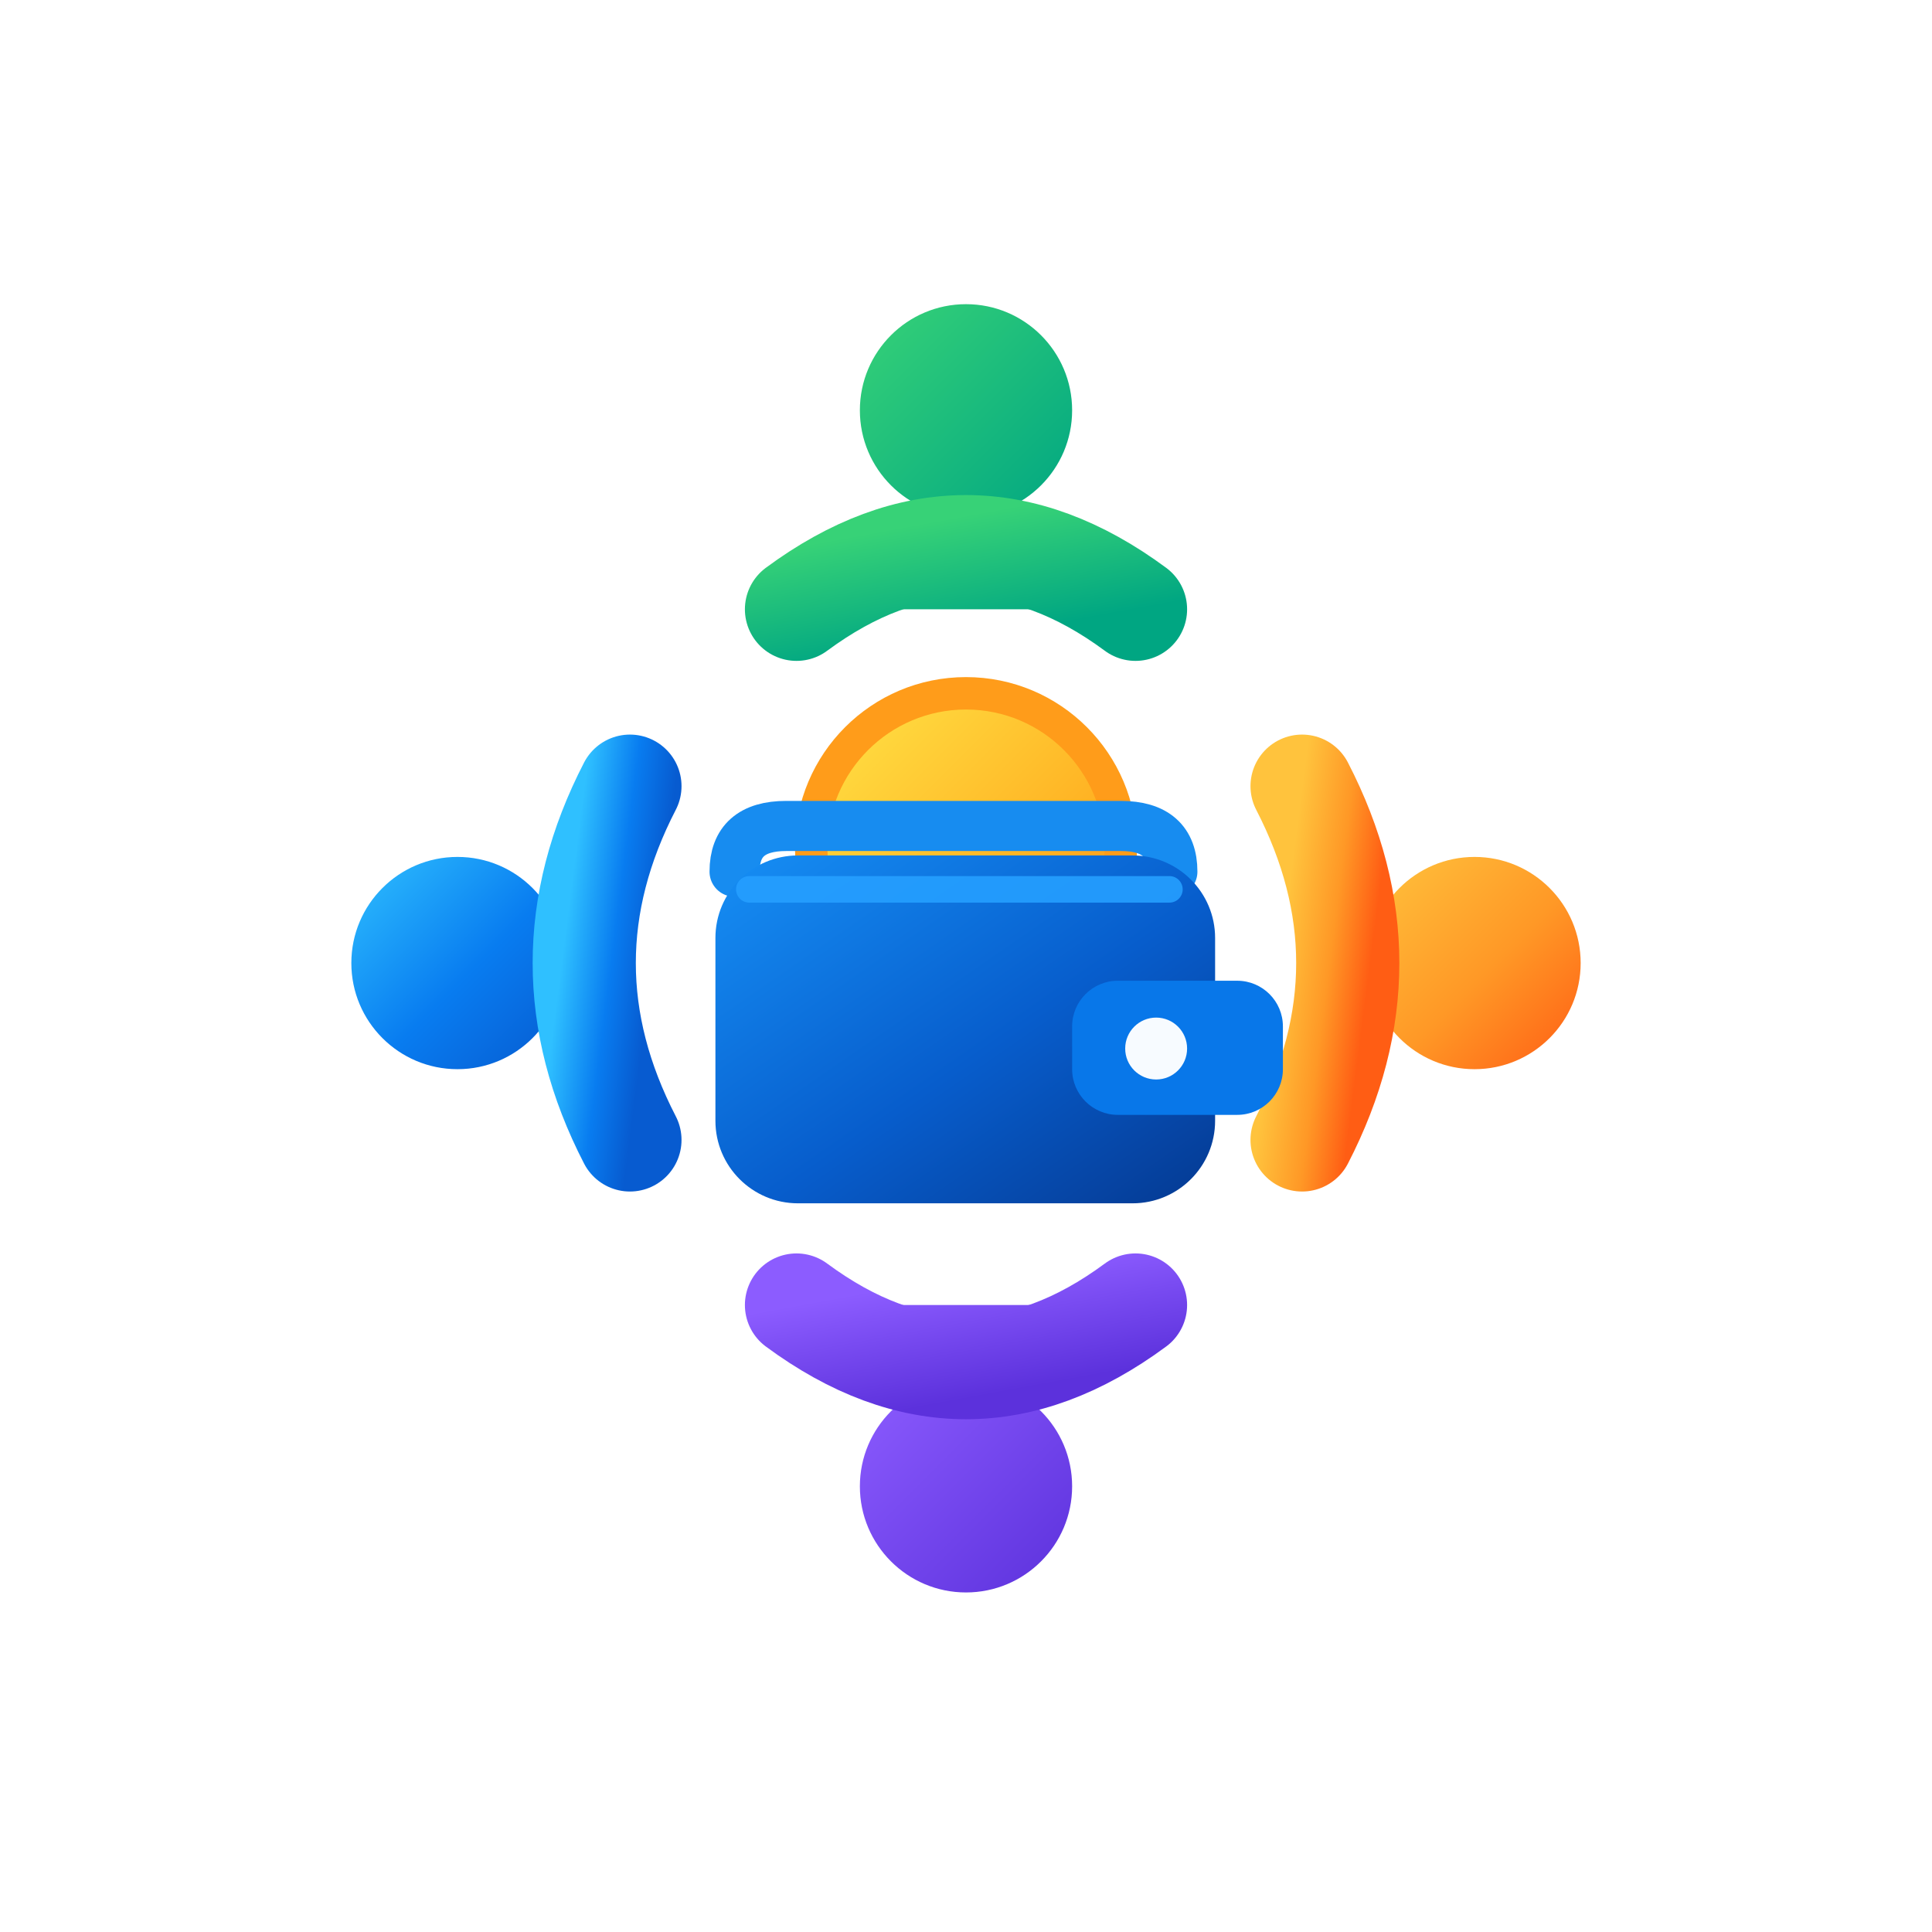
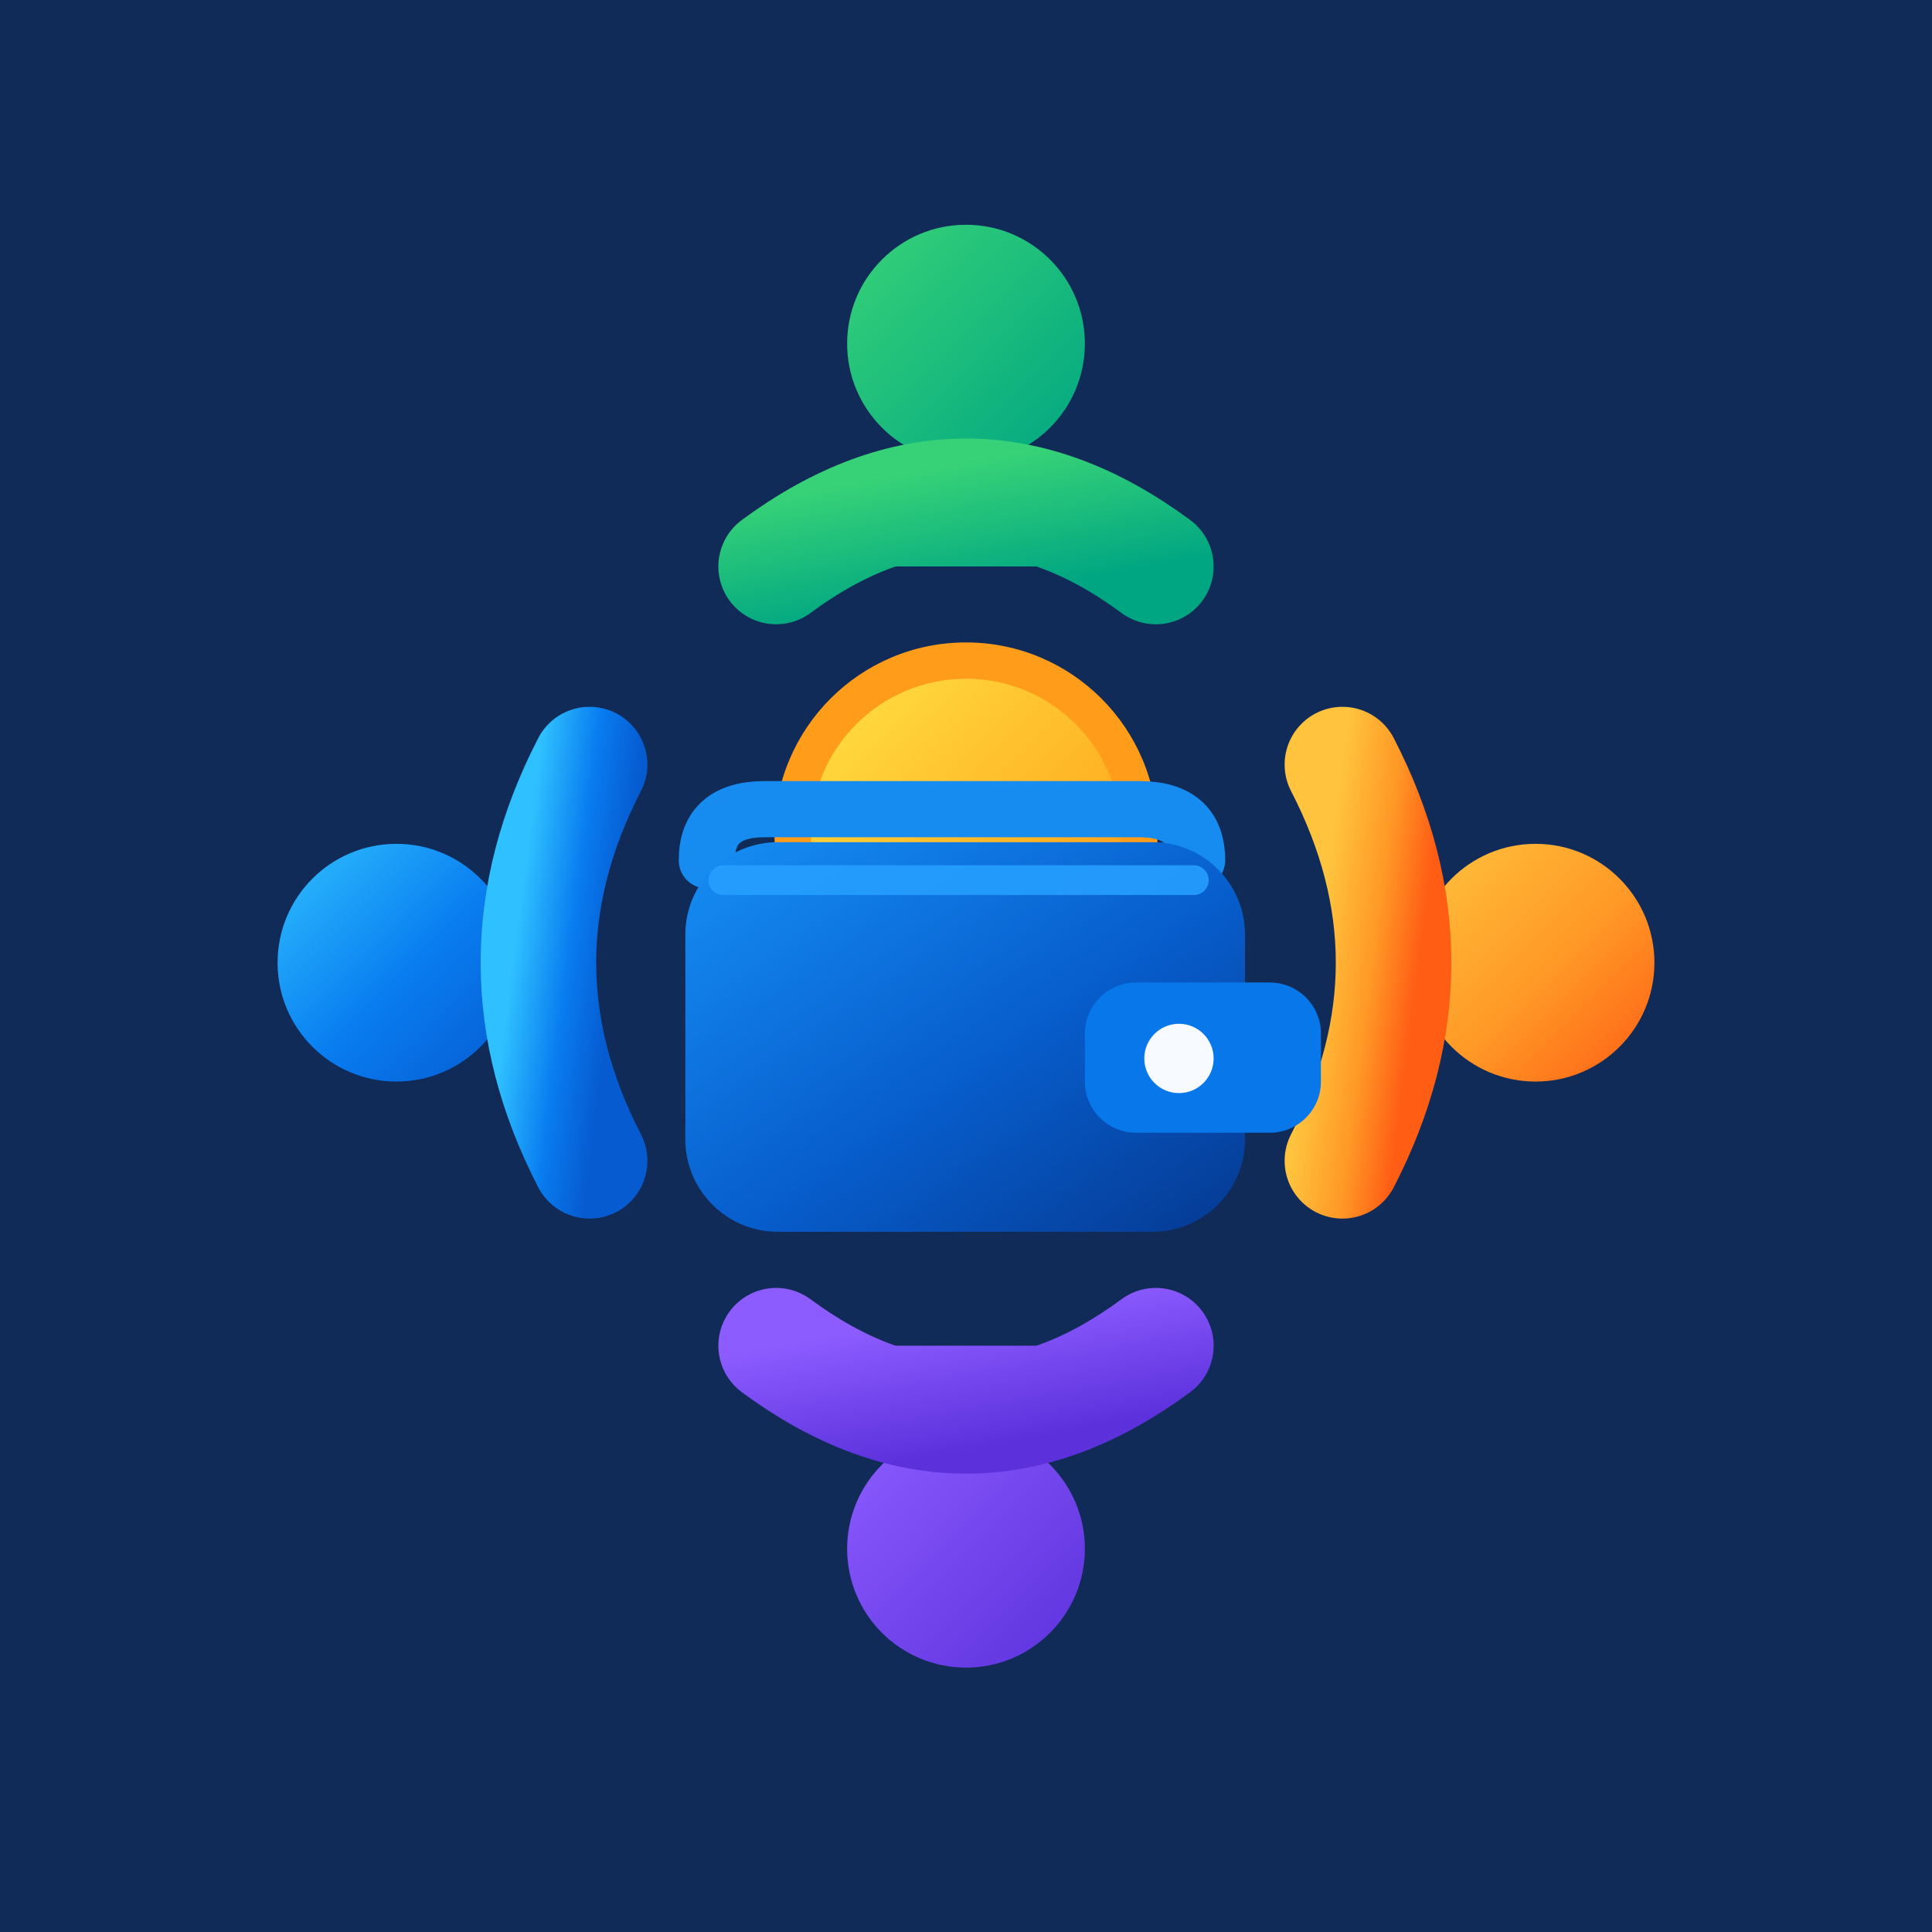
<svg xmlns="http://www.w3.org/2000/svg" viewBox="0 0 1024 1024">
-   <rect width="1024" height="1024" fill="#ffffff" />
-   <g transform="translate(112 112) scale(.78125)">
+   <rect width="1024" height="1024" fill="#102b58" />
+   <g transform="translate(64 64) scale(.875)">
    <defs>
      <linearGradient id="green" x1="0" y1="0" x2="1" y2="1">
        <stop stop-color="#37d277" />
        <stop offset="1" stop-color="#00a682" />
      </linearGradient>
      <linearGradient id="blue" x1="0" y1="0" x2="1" y2="1">
        <stop stop-color="#2fc0ff" />
        <stop offset=".55" stop-color="#087cf0" />
        <stop offset="1" stop-color="#075bd0" />
      </linearGradient>
      <linearGradient id="orange" x1="0" y1="0" x2="1" y2="1">
        <stop stop-color="#ffc33d" />
        <stop offset=".55" stop-color="#ff9826" />
        <stop offset="1" stop-color="#ff5d14" />
      </linearGradient>
      <linearGradient id="purple" x1="0" y1="0" x2="1" y2="1">
        <stop stop-color="#8c5cff" />
        <stop offset="1" stop-color="#5c31dc" />
      </linearGradient>
      <linearGradient id="wallet" x1="0" y1="0" x2="1" y2="1">
        <stop stop-color="#168ff5" />
        <stop offset=".55" stop-color="#075dcc" />
        <stop offset="1" stop-color="#053991" />
      </linearGradient>
      <linearGradient id="coin" x1="0" y1="0" x2="1" y2="1">
        <stop stop-color="#ffe144" />
        <stop offset=".65" stop-color="#ffb223" />
        <stop offset="1" stop-color="#ff8a17" />
      </linearGradient>
    </defs>
    <g fill="none" stroke-linecap="round" stroke-linejoin="round">
      <g fill="url(#green)" stroke="none">
        <circle cx="512" cy="135" r="72" />
        <path d="M397 270 Q512 185 627 270" stroke="url(#green)" stroke-width="70" />
      </g>
      <g fill="url(#blue)" stroke="none">
        <circle cx="167" cy="510" r="72" />
        <path d="M284 390 Q222 510 284 630" stroke="url(#blue)" stroke-width="70" />
      </g>
      <g fill="url(#orange)" stroke="none">
        <circle cx="857" cy="510" r="72" />
        <path d="M740 390 Q802 510 740 630" stroke="url(#orange)" stroke-width="70" />
      </g>
      <g fill="url(#purple)" stroke="none">
        <circle cx="512" cy="865" r="72" />
        <path d="M397 742 Q512 827 627 742" stroke="url(#purple)" stroke-width="70" />
      </g>
    </g>
    <circle cx="512" cy="432" r="116" fill="#ff9c1a" />
    <circle cx="512" cy="432" r="94" fill="url(#coin)" />
    <path d="M355 448 Q355 417 390 417 H617 Q652 417 652 448" fill="none" stroke="#178cf0" stroke-width="34" stroke-linecap="round" />
    <rect x="342" y="437" width="339" height="236" rx="56" fill="url(#wallet)" />
    <path d="M365 460 H650" stroke="#259fff" stroke-width="18" stroke-linecap="round" opacity=".9" />
    <rect x="584" y="522" width="143" height="91" rx="31" fill="#0877e9" />
    <circle cx="641" cy="568" r="21" fill="#f7fbff" />
  </g>
</svg>
